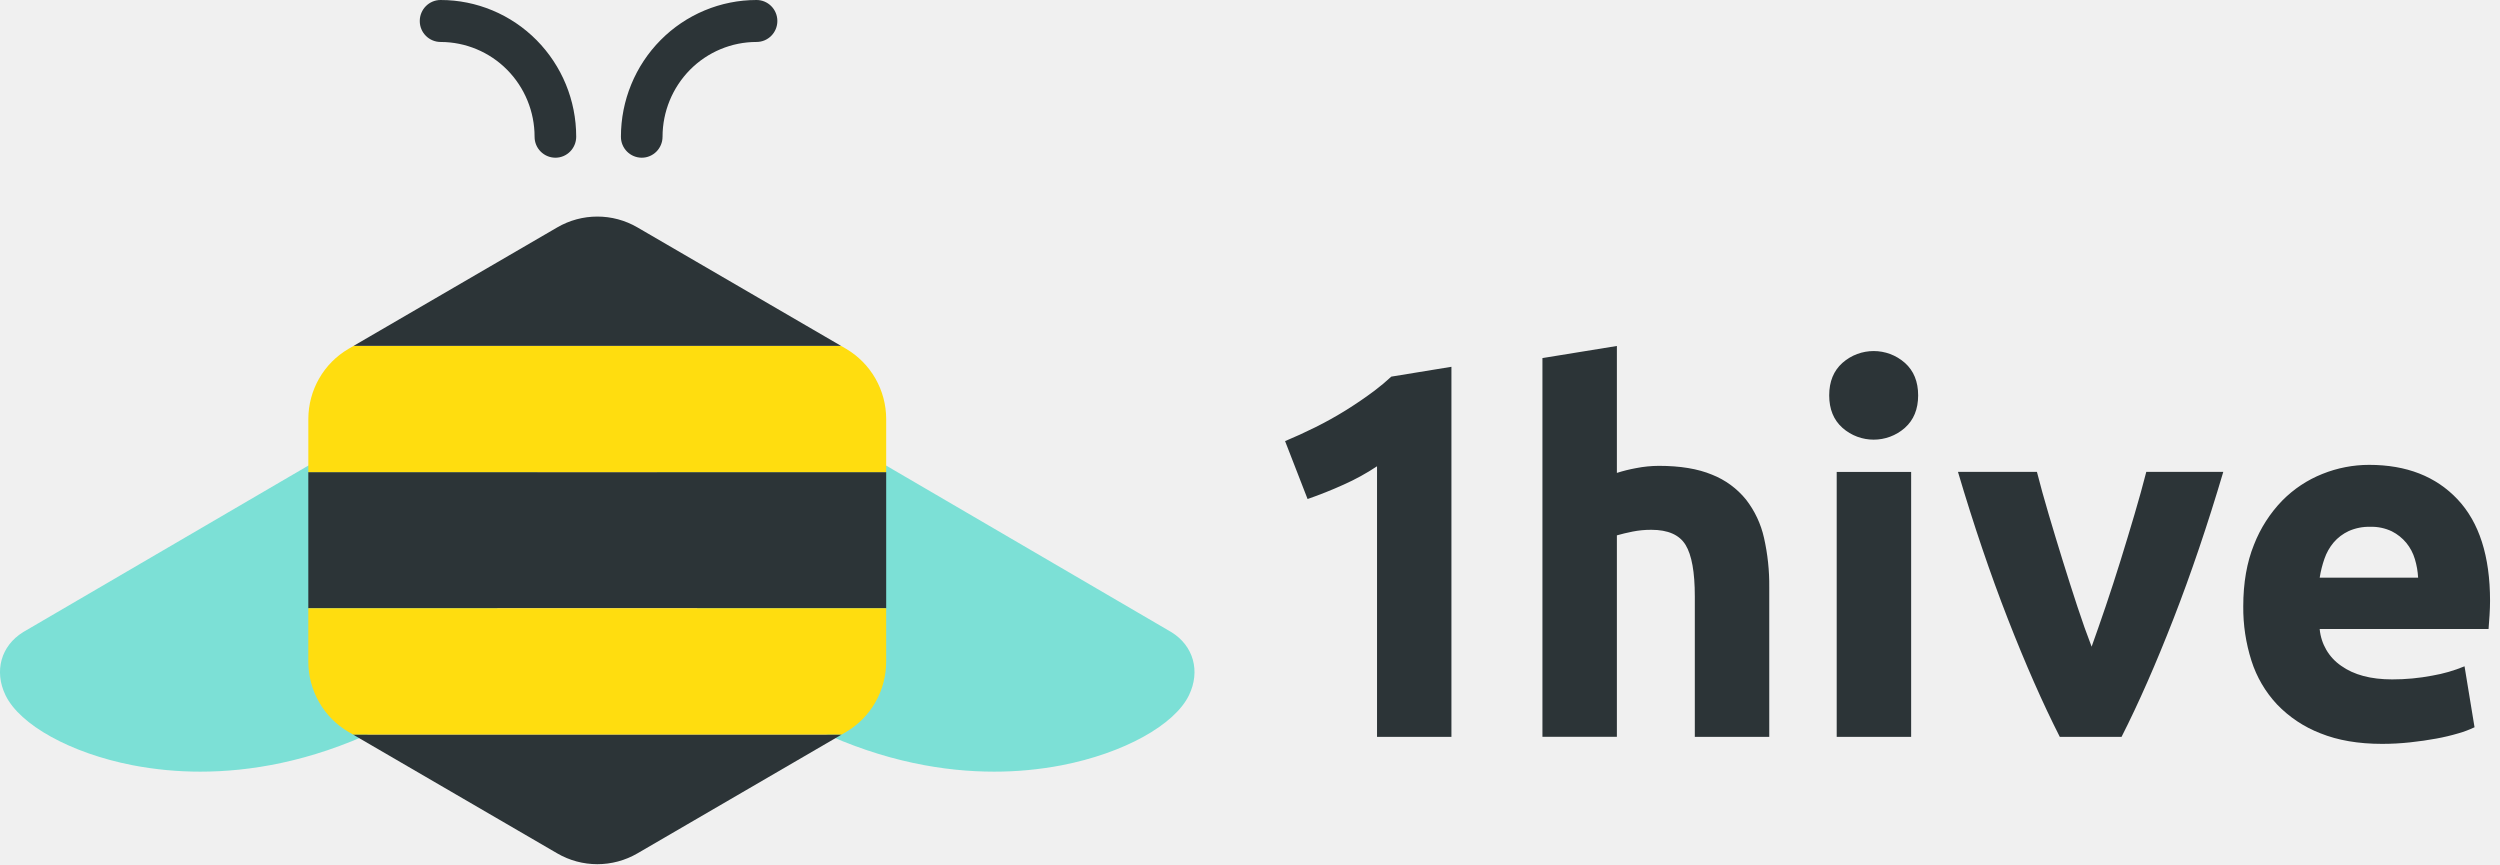
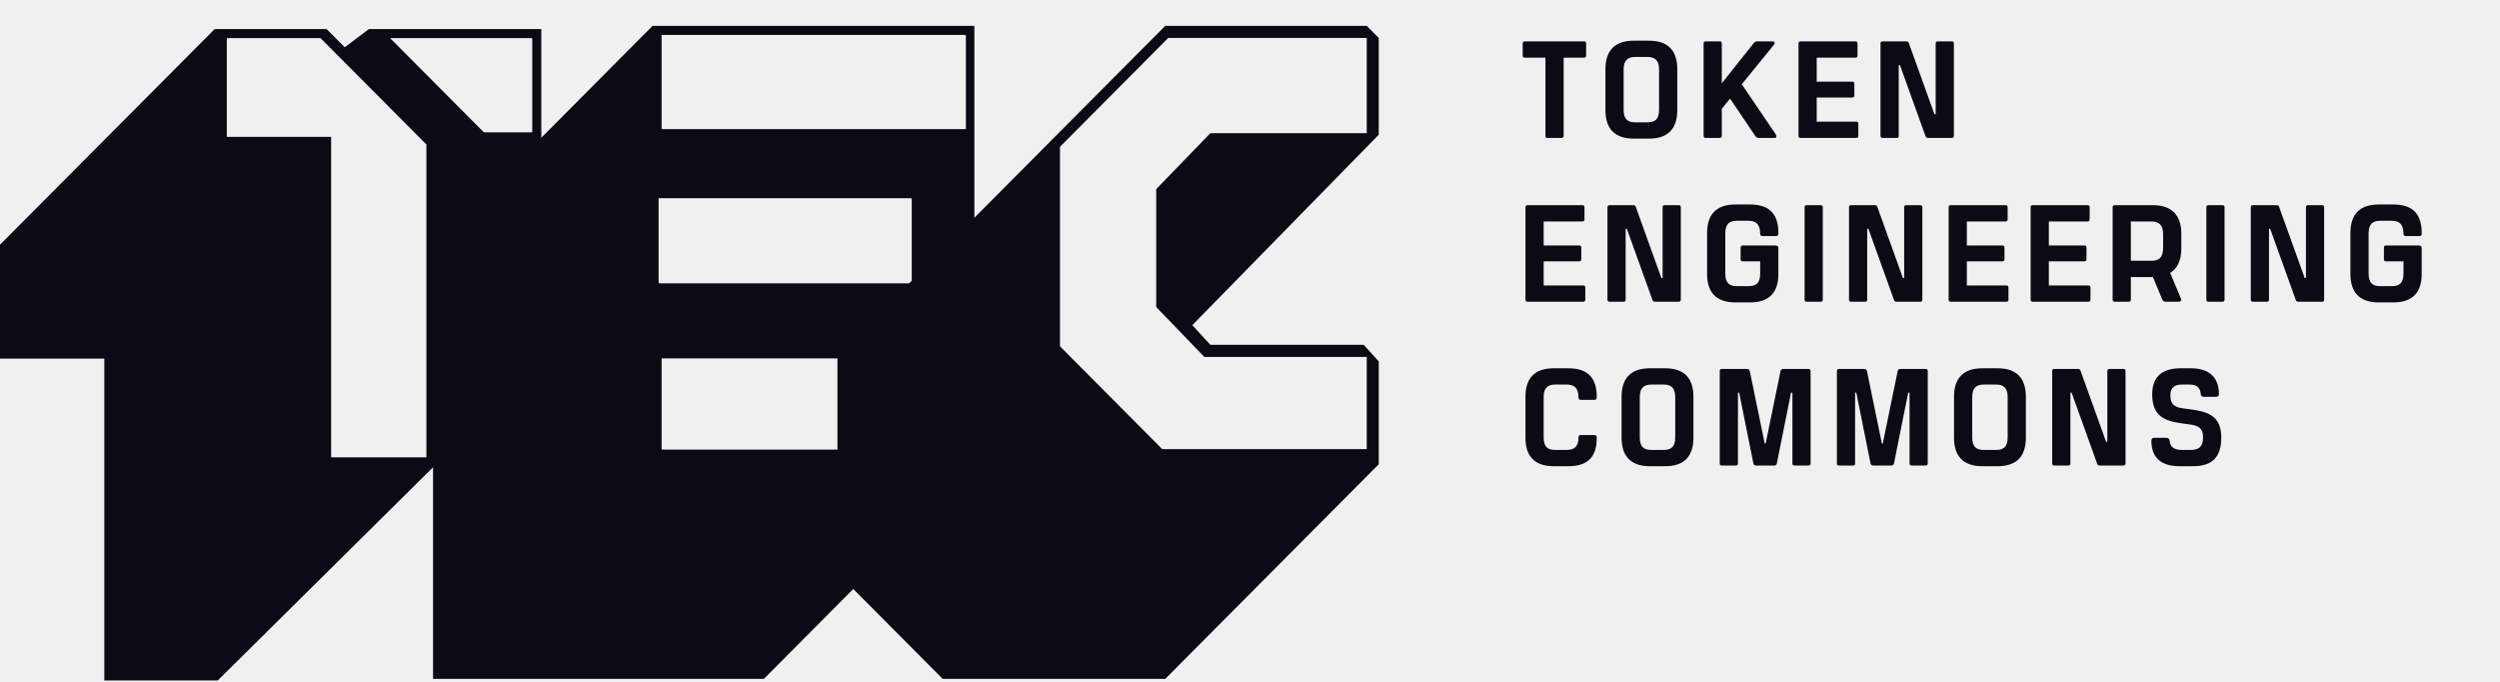
- <svg xmlns="http://www.w3.org/2000/svg" width="162" height="56" fill="none">
+ <svg xmlns="http://www.w3.org/2000/svg" width="290" height="79" viewBox="0 0 290 79" fill="none">
  <g clip-path="url(#clip0)">
-     <path d="M32.234 24.24a3.056 3.056 0 00-2.534.253L1.52 40.949l-.031.02c-1.426.884-1.882 2.523-1.134 4.077.933 1.938 4.24 3.761 8.226 4.539 1.452.28 2.927.42 4.405.418 3.174 0 7.07-.63 11.384-2.658 3.351-1.575 6.538-5.015 8.524-9.203 2.093-4.412 2.508-8.863 1.138-12.211a3 3 0 00-.718-1.042 2.97 2.97 0 00-1.08-.65zM75.915 40.968l-.032-.019-28.18-16.456a3.064 3.064 0 00-2.533-.254 2.998 2.998 0 00-1.798 1.692c-1.37 3.348-.956 7.799 1.137 12.21 1.987 4.189 5.173 7.629 8.523 9.204 4.315 2.028 8.21 2.658 11.384 2.658a23.04 23.04 0 004.405-.418c3.987-.778 7.293-2.601 8.226-4.538.75-1.554.294-3.194-1.132-4.079z" fill="#7CE0D6" />
-     <path fill-rule="evenodd" clip-rule="evenodd" d="M27.201 1.36c0-.751.604-1.36 1.349-1.36 2.33 0 4.566.934 6.214 2.595a8.897 8.897 0 012.574 6.265c0 .75-.604 1.36-1.348 1.36a1.354 1.354 0 01-1.349-1.36c0-1.629-.642-3.19-1.784-4.343A6.067 6.067 0 0028.55 2.72a1.354 1.354 0 01-1.349-1.36zM49.024 2.719c-.8 0-1.592.158-2.331.467a6.09 6.09 0 00-1.976 1.331 6.183 6.183 0 00-1.784 4.343c0 .75-.604 1.36-1.349 1.36a1.354 1.354 0 01-1.348-1.36c0-1.164.227-2.316.669-3.39a8.864 8.864 0 011.905-2.875 8.783 8.783 0 012.85-1.92A8.726 8.726 0 0149.025 0c.745 0 1.348.609 1.348 1.36 0 .75-.603 1.359-1.348 1.359z" fill="#2C3437" />
-     <path d="M51.994 47.595H22.868L36.1 55.293a5.165 5.165 0 005.21.003l13.236-7.702h-2.55zM56.077 30.593H19.979v8.822h37.446v-8.822h-1.348z" fill="#2C3437" />
-     <path d="M54.827 22.603l-.327-.19H22.914l-.329.191a5.244 5.244 0 00-1.903 1.919c-.457.796-.699 1.7-.702 2.62v3.45h37.445v-3.45a5.309 5.309 0 00-.7-2.618 5.255 5.255 0 00-1.898-1.922zM56.077 39.415H19.979v3.467c.002.922.244 1.827.702 2.625a5.251 5.251 0 001.905 1.924l.282.165h31.677l.287-.168a5.26 5.26 0 001.895-1.925c.455-.797.695-1.7.697-2.62v-3.467l-1.347-.001z" fill="#FFDD0F" />
-     <path d="M41.31 14.738a5.161 5.161 0 00-5.205 0l-13.192 7.675H54.5l-13.19-7.675zM99.95 47.747V23.203l4.824-.784v8.225c.409-.13.825-.233 1.246-.31a7.763 7.763 0 011.474-.147c1.381 0 2.53.19 3.447.572a5.36 5.36 0 012.202 1.615c.566.73.964 1.577 1.165 2.48.237 1.05.351 2.123.34 3.199v9.694h-4.824V38.64c0-1.567-.199-2.676-.599-3.33-.399-.652-1.138-.979-2.217-.979a6.134 6.134 0 00-1.214.115c-.378.076-.718.158-1.02.245v13.055H99.95zM124.296 25.618c0 .893-.287 1.595-.859 2.106a3.055 3.055 0 01-4.046 0c-.573-.511-.859-1.213-.859-2.106.001-.892.287-1.594.859-2.104a3.055 3.055 0 014.046 0c.572.51.858 1.212.859 2.104zm-.454 22.13h-4.824V30.58h4.824v17.168zM133.474 47.747c-1.105-2.176-2.226-4.722-3.364-7.638-1.137-2.916-2.215-6.093-3.233-9.53h5.116c.216.848.47 1.768.764 2.758.293.99.596 1.99.91 3.002.314 1.012.628 1.997.943 2.954.315.957.624 1.828.927 2.611.282-.783.585-1.653.91-2.61.325-.958.645-1.943.959-2.954.314-1.012.617-2.013.909-3.003.293-.99.547-1.91.764-2.758h4.989c-1.018 3.438-2.095 6.615-3.231 9.53-1.136 2.916-2.256 5.462-3.36 7.638h-4.003zM145.363 39.294c0-1.523.232-2.855.695-3.998a8.583 8.583 0 011.83-2.856 7.589 7.589 0 012.606-1.73 8.091 8.091 0 013.026-.587c2.417 0 4.327.745 5.731 2.236 1.403 1.49 2.104 3.682 2.104 6.575 0 .283-.011.593-.032.93-.022.336-.043.636-.065.897h-10.943c.043.477.19.937.43 1.35.241.412.569.765.962 1.033.82.587 1.92.881 3.302.881.874.001 1.747-.08 2.606-.245a9.744 9.744 0 002.087-.604l.648 3.95a6.64 6.64 0 01-1.036.391c-.474.14-.955.255-1.441.343-.529.098-1.095.18-1.7.245-.602.065-1.207.098-1.812.098-1.533 0-2.866-.228-3.999-.685a7.78 7.78 0 01-2.816-1.877 7.444 7.444 0 01-1.651-2.823 11.261 11.261 0 01-.532-3.524zm11.331-1.86a5.054 5.054 0 00-.211-1.208 3.02 3.02 0 00-.55-1.044 2.947 2.947 0 00-.939-.751 3.04 3.04 0 00-1.409-.294 3.22 3.22 0 00-1.392.277 2.896 2.896 0 00-.971.735 3.3 3.3 0 00-.599 1.06 6.962 6.962 0 00-.307 1.225h6.378zM90.157 24.405c-.341.318-.7.618-1.072.899-.594.446-1.215.87-1.861 1.273-.647.402-1.31.772-1.991 1.11-.68.337-1.333.636-1.96.897l1.458 3.753a27.967 27.967 0 002.33-.93c.755-.335 1.48-.734 2.17-1.192v17.532h4.822V23.77h-.012l-3.884.635z" fill="#2C3437" />
+     <path fill-rule="evenodd" clip-rule="evenodd" d="M109.397 78.751L97.182 66.476V41.226L135.222 3H158.604L160 4.403V15.625L138.363 37.719L140.457 39.999H158.255L160 41.927V53.851L135.222 78.751H109.397ZM123.007 17.028V40.174L134.873 52.098H158.604V41.401H139.759L134.175 35.615V21.938L140.457 15.45H158.604V4.403H135.571L123.007 17.028ZM12.107 78.935V41.597H0V28.385L24.916 3.369H37.901L40.007 5.483L42.814 3.369H62.818V16.758L50.71 29.266V53.752L25.267 78.935H12.107ZM38.428 15.877V53.048H49.482V16.758L37.199 4.426H26.32V15.877H38.428ZM61.765 4.426H45.271L56.15 15.349H61.765V4.426Z" fill="#0B0A15" />
+     <path fill-rule="evenodd" clip-rule="evenodd" d="M50.254 78.751V65.775V59.287V47.188L50.275 41.051H50.603V28.25L75.73 3H113.072V17.028V28.25L107.313 35.264L103.3 39.472V40.349H113.072V54.202L88.642 78.751H50.254ZM112.025 41.577H76.777V52.098H76.839V52.154H112.086V41.633H112.025V41.577ZM105.743 22.99H76.428V32.809H76.49V32.866H105.804V23.046H105.743V22.99ZM112.025 4.052H76.777V14.924H76.839V14.98H112.086V4.109H112.025V4.052Z" fill="#0B0A15" />
+     <path d="M183.824 4.8H176.944C176.784 4.8 176.704 4.88 176.704 5.04V6.448C176.704 6.608 176.784 6.688 176.944 6.688H179.344L179.344 15.76C179.344 15.92 179.424 16 179.584 16H181.2C181.36 16 181.456 15.92 181.456 15.76V6.688H183.824C183.984 6.688 184.064 6.608 184.064 6.448V5.04C184.064 4.88 183.984 4.8 183.824 4.8Z" fill="#0B0A15" />
+     <path d="M189.585 16.08H191.361C193.697 16.08 194.641 14.8 194.641 12.784V8.016C194.641 6 193.697 4.72 191.361 4.72H189.585C187.265 4.72 186.305 6 186.305 8.016V12.784C186.305 14.8 187.265 16.08 189.585 16.08ZM189.761 14.192C188.913 14.192 188.417 13.856 188.417 12.736V8.064C188.417 6.976 188.913 6.608 189.761 6.608H191.185C192.033 6.608 192.529 6.976 192.529 8.064V12.736C192.529 13.856 192.033 14.192 191.185 14.192H189.761Z" fill="#0B0A15" />
+     <path d="M206.08 15.6L202.128 9.776L205.84 5.216C206.016 5.008 205.936 4.8 205.744 4.8H203.92C203.712 4.8 203.6 4.896 203.472 5.056L199.808 9.664V5.04C199.808 4.88 199.728 4.8 199.568 4.8H197.936C197.776 4.8 197.696 4.88 197.696 5.04V15.76C197.696 15.92 197.776 16 197.936 16H199.568C199.728 16 199.808 15.92 199.808 15.76V12.624L200.768 11.44L203.696 15.776C203.824 15.968 204 16 204.128 16H205.984C206.192 16 206.16 15.728 206.08 15.6Z" fill="#0B0A15" />
+     <path d="M208.951 16H215.415C215.575 16 215.655 15.92 215.655 15.76V14.352C215.655 14.192 215.575 14.112 215.415 14.112H210.823V11.312H214.951C215.111 11.312 215.191 11.232 215.191 11.072V9.728C215.191 9.568 215.111 9.472 214.951 9.472H210.823V6.688H215.319C215.479 6.688 215.559 6.608 215.559 6.448V5.04C215.559 4.88 215.479 4.8 215.319 4.8H208.951C208.791 4.8 208.711 4.88 208.711 5.04V15.76C208.711 15.92 208.791 16 208.951 16Z" fill="#0B0A15" />
+     <path d="M218.467 16H220.099C220.259 16 220.339 15.92 220.339 15.76V7.552H220.483L223.459 15.824C223.507 15.952 223.619 16 223.747 16L226.499 16C226.659 16 226.739 15.92 226.739 15.76V5.04C226.739 4.88 226.659 4.8 226.499 4.8H224.867C224.707 4.8 224.627 4.88 224.627 5.04V13.248H224.483L221.507 4.976C221.459 4.848 221.347 4.8 221.219 4.8H218.467C218.307 4.8 218.227 4.88 218.227 5.04V15.76C218.227 15.92 218.307 16 218.467 16Z" fill="#0B0A15" />
+     <path d="M177.264 35H183.728C183.888 35 183.968 34.92 183.968 34.76V33.352C183.968 33.192 183.888 33.112 183.728 33.112H179.136V30.312H183.264C183.424 30.312 183.504 30.232 183.504 30.072V28.728C183.504 28.568 183.424 28.472 183.264 28.472H179.136V25.688H183.632C183.792 25.688 183.872 25.608 183.872 25.448V24.04C183.872 23.88 183.792 23.8 183.632 23.8H177.264C177.104 23.8 177.024 23.88 177.024 24.04V34.76C177.024 34.92 177.104 35 177.264 35Z" fill="#0B0A15" />
+     <path d="M186.78 35H188.412C188.572 35 188.652 34.92 188.652 34.76V26.552H188.796L191.772 34.824C191.82 34.952 191.932 35 192.06 35H194.812C194.972 35 195.052 34.92 195.052 34.76V24.04C195.052 23.88 194.972 23.8 194.812 23.8H193.18C193.02 23.8 192.94 23.88 192.94 24.04V32.248H192.796L189.82 23.976C189.772 23.848 189.66 23.8 189.532 23.8H186.78C186.62 23.8 186.54 23.88 186.54 24.04V34.76C186.54 34.92 186.62 35 186.78 35Z" fill="#0B0A15" />
+     <path d="M201.382 35.08H203.094C205.43 35.08 206.374 33.8 206.374 31.784V28.808C206.374 28.584 206.262 28.472 206.038 28.472H202.23C202.07 28.472 201.99 28.568 201.99 28.728V30.072C201.99 30.232 202.07 30.312 202.23 30.312H204.262V31.736C204.262 32.856 203.766 33.192 202.918 33.192H201.558C200.71 33.192 200.214 32.856 200.214 31.736V27.064C200.214 25.976 200.71 25.608 201.558 25.608H202.886C203.686 25.608 204.262 25.928 204.262 27.128C204.262 27.288 204.358 27.384 204.518 27.384H206.118C206.278 27.384 206.374 27.272 206.374 27.128V27.032C206.374 24.952 205.462 23.72 203.078 23.72H201.382C199.046 23.72 198.102 25 198.102 27.016V31.784C198.102 33.8 199.046 35.08 201.382 35.08Z" fill="#0B0A15" />
+     <path d="M209.655 35H211.287C211.447 35 211.527 34.92 211.527 34.76V24.04C211.527 23.88 211.447 23.8 211.287 23.8H209.655C209.495 23.8 209.415 23.88 209.415 24.04V34.76C209.415 34.92 209.495 35 209.655 35Z" fill="#0B0A15" />
+     <path d="M214.811 35H216.443C216.603 35 216.683 34.92 216.683 34.76V26.552H216.827L219.803 34.824C219.851 34.952 219.963 35 220.091 35H222.843C223.003 35 223.083 34.92 223.083 34.76V24.04C223.083 23.88 223.003 23.8 222.843 23.8H221.211C221.051 23.8 220.971 23.88 220.971 24.04V32.248H220.827L217.851 23.976C217.803 23.848 217.691 23.8 217.563 23.8H214.811C214.651 23.8 214.571 23.88 214.571 24.04V34.76C214.571 34.92 214.651 35 214.811 35Z" fill="#0B0A15" />
+     <path d="M226.373 35H232.837C232.997 35 233.077 34.92 233.077 34.76V33.352C233.077 33.192 232.997 33.112 232.837 33.112H228.245V30.312H232.373C232.533 30.312 232.613 30.232 232.613 30.072V28.728C232.613 28.568 232.533 28.472 232.373 28.472H228.245V25.688H232.741C232.901 25.688 232.981 25.608 232.981 25.448V24.04C232.981 23.88 232.901 23.8 232.741 23.8H226.373C226.213 23.8 226.133 23.88 226.133 24.04V34.76C226.133 34.92 226.213 35 226.373 35Z" fill="#0B0A15" />
+     <path d="M235.889 35H242.353C242.513 35 242.593 34.92 242.593 34.76V33.352C242.593 33.192 242.513 33.112 242.353 33.112H237.761V30.312H241.889C242.049 30.312 242.129 30.232 242.129 30.072V28.728C242.129 28.568 242.049 28.472 241.889 28.472H237.761V25.688H242.257C242.417 25.688 242.497 25.608 242.497 25.448V24.04C242.497 23.88 242.417 23.8 242.257 23.8H235.889C235.729 23.8 235.649 23.88 235.649 24.04V34.76C235.649 34.92 235.729 35 235.889 35Z" fill="#0B0A15" />
+     <path d="M253.133 28.84V27.112C253.133 25.096 252.157 23.8 249.837 23.8H245.405C245.245 23.8 245.165 23.88 245.165 24.04V34.76C245.165 34.92 245.245 35 245.405 35H247.037C247.197 35 247.277 34.92 247.277 34.76V32.136H249.837L250.925 34.744C250.989 34.92 251.149 35 251.341 35H252.813C253.069 35 253.181 34.856 253.085 34.616L251.837 31.656C252.733 31.112 253.133 30.12 253.133 28.84ZM247.277 25.688H249.661C250.509 25.688 251.021 26.072 251.021 27.16V28.776C251.021 29.896 250.509 30.248 249.661 30.248H247.277V25.688Z" fill="#0B0A15" />
+     <path d="M256.28 35H257.912C258.072 35 258.152 34.92 258.152 34.76V24.04C258.152 23.88 258.072 23.8 257.912 23.8H256.28C256.12 23.8 256.04 23.88 256.04 24.04V34.76C256.04 34.92 256.12 35 256.28 35Z" fill="#0B0A15" />
+     <path d="M261.436 35H263.068C263.228 35 263.308 34.92 263.308 34.76V26.552H263.452L266.428 34.824C266.476 34.952 266.588 35 266.716 35H269.468C269.628 35 269.708 34.92 269.708 34.76V24.04C269.708 23.88 269.628 23.8 269.468 23.8H267.836C267.676 23.8 267.596 23.88 267.596 24.04V32.248H267.452L264.476 23.976C264.428 23.848 264.316 23.8 264.188 23.8H261.436C261.276 23.8 261.196 23.88 261.196 24.04V34.76C261.196 34.92 261.276 35 261.436 35Z" fill="#0B0A15" />
+     <path d="M276.038 35.08H277.75C280.086 35.08 281.03 33.8 281.03 31.784V28.808C281.03 28.584 280.918 28.472 280.694 28.472H276.886C276.726 28.472 276.646 28.568 276.646 28.728V30.072C276.646 30.232 276.726 30.312 276.886 30.312H278.918V31.736C278.918 32.856 278.422 33.192 277.574 33.192H276.214C275.366 33.192 274.87 32.856 274.87 31.736V27.064C274.87 25.976 275.366 25.608 276.214 25.608H277.542C278.342 25.608 278.918 25.928 278.918 27.128C278.918 27.288 279.014 27.384 279.174 27.384H280.774C280.934 27.384 281.03 27.272 281.03 27.128V27.032C281.03 24.952 280.118 23.72 277.734 23.72H276.038C273.702 23.72 272.758 25 272.758 27.016V31.784C272.758 33.8 273.702 35.08 276.038 35.08Z" fill="#0B0A15" />
+     <path d="M180.304 54.08H182C184.384 54.08 185.296 52.864 185.296 50.816V50.72C185.296 50.576 185.2 50.464 185.04 50.464H183.44C183.28 50.464 183.184 50.56 183.184 50.72C183.184 51.888 182.608 52.192 181.808 52.192H180.48C179.632 52.192 179.136 51.856 179.136 50.736V46.064C179.136 44.976 179.632 44.608 180.48 44.608H181.808C182.608 44.608 183.184 44.928 183.184 46.128C183.184 46.288 183.28 46.384 183.44 46.384H185.04C185.2 46.384 185.296 46.272 185.296 46.128V46.032C185.296 43.952 184.384 42.72 182 42.72H180.304C177.968 42.72 177.024 44 177.024 46.016V50.784C177.024 52.8 177.968 54.08 180.304 54.08Z" fill="#0B0A15" />
+     <path d="M191.46 54.08H193.236C195.572 54.08 196.516 52.8 196.516 50.784V46.016C196.516 44 195.572 42.72 193.236 42.72H191.46C189.14 42.72 188.18 44 188.18 46.016V50.784C188.18 52.8 189.14 54.08 191.46 54.08ZM191.636 52.192C190.788 52.192 190.292 51.856 190.292 50.736V46.064C190.292 44.976 190.788 44.608 191.636 44.608H193.06C193.908 44.608 194.404 44.976 194.404 46.064V50.736C194.404 51.856 193.908 52.192 193.06 52.192H191.636Z" fill="#0B0A15" />
+     <path d="M199.811 54H201.443C201.603 54 201.683 53.92 201.683 53.76V45.552H201.827L203.475 53.76C203.507 53.92 203.635 54 203.779 54H205.891C206.035 54 206.179 53.92 206.195 53.76L207.843 45.552H208.003V53.76C208.003 53.92 208.083 54 208.243 54H209.859C210.019 54 210.115 53.92 210.115 53.76V43.04C210.115 42.88 210.019 42.8 209.859 42.8H206.947C206.787 42.8 206.643 42.88 206.627 43.04L204.899 51.44H204.787L203.059 43.04C203.027 42.88 202.899 42.8 202.739 42.8H199.811C199.651 42.8 199.571 42.88 199.571 43.04V53.76C199.571 53.92 199.651 54 199.811 54Z" fill="#0B0A15" />
+     <path d="M213.405 54H215.037C215.197 54 215.277 53.92 215.277 53.76V45.552H215.421L217.069 53.76C217.101 53.92 217.229 54 217.373 54H219.485C219.629 54 219.773 53.92 219.789 53.76L221.437 45.552H221.597V53.76C221.597 53.92 221.677 54 221.837 54H223.453C223.613 54 223.709 53.92 223.709 53.76V43.04C223.709 42.88 223.613 42.8 223.453 42.8H220.541C220.381 42.8 220.237 42.88 220.221 43.04L218.493 51.44H218.381L216.653 43.04C216.621 42.88 216.493 42.8 216.333 42.8H213.405C213.245 42.8 213.165 42.88 213.165 43.04V53.76C213.165 53.92 213.245 54 213.405 54Z" fill="#0B0A15" />
+     <path d="M230.038 54.08H231.814C234.15 54.08 235.094 52.8 235.094 50.784V46.016C235.094 44 234.15 42.72 231.814 42.72H230.038C227.718 42.72 226.758 44 226.758 46.016V50.784C226.758 52.8 227.718 54.08 230.038 54.08ZM230.214 52.192C229.366 52.192 228.87 51.856 228.87 50.736V46.064C228.87 44.976 229.366 44.608 230.214 44.608H231.638C232.486 44.608 232.982 44.976 232.982 46.064V50.736C232.982 51.856 232.486 52.192 231.638 52.192H230.214Z" fill="#0B0A15" />
+     <path d="M238.389 54H240.021C240.181 54 240.261 53.92 240.261 53.76V45.552H240.405L243.381 53.824C243.429 53.952 243.541 54 243.669 54H246.421C246.581 54 246.661 53.92 246.661 53.76V43.04C246.661 42.88 246.581 42.8 246.421 42.8H244.789C244.629 42.8 244.549 42.88 244.549 43.04V51.248H244.405L241.429 42.976C241.381 42.848 241.269 42.8 241.141 42.8L238.389 42.8C238.229 42.8 238.149 42.88 238.149 43.04V53.76C238.149 53.92 238.229 54 238.389 54Z" fill="#0B0A15" />
+     <path d="M252.923 54.08H254.475C256.747 54.08 257.771 53.008 257.771 50.752C257.771 48.16 256.107 47.728 254.091 47.472L253.275 47.36C252.107 47.216 251.867 46.656 251.867 45.84C251.867 44.928 252.379 44.608 253.195 44.608H254.075C254.891 44.608 255.307 44.912 255.387 45.696C255.403 45.92 255.531 46.032 255.739 46.032H257.179C257.403 46.032 257.499 45.92 257.499 45.696C257.499 43.808 256.379 42.72 254.267 42.72H253.051C250.859 42.72 249.755 43.744 249.755 45.744C249.755 48.304 251.227 48.848 253.275 49.12L254.107 49.232C255.147 49.376 255.659 49.664 255.659 50.752C255.659 51.936 255.019 52.192 254.203 52.192H253.211C252.395 52.192 251.851 51.936 251.771 51.12C251.755 50.912 251.611 50.784 251.419 50.784H249.979C249.755 50.784 249.659 50.912 249.659 51.12C249.659 52.992 250.683 54.08 252.923 54.08Z" fill="#0B0A15" />
  </g>
  <defs>
    <clipPath id="clip0">
-       <path fill="#fff" d="M0 0h161.356v56H0z" />
+       <rect width="290" height="78.935" fill="white" />
    </clipPath>
  </defs>
</svg>
